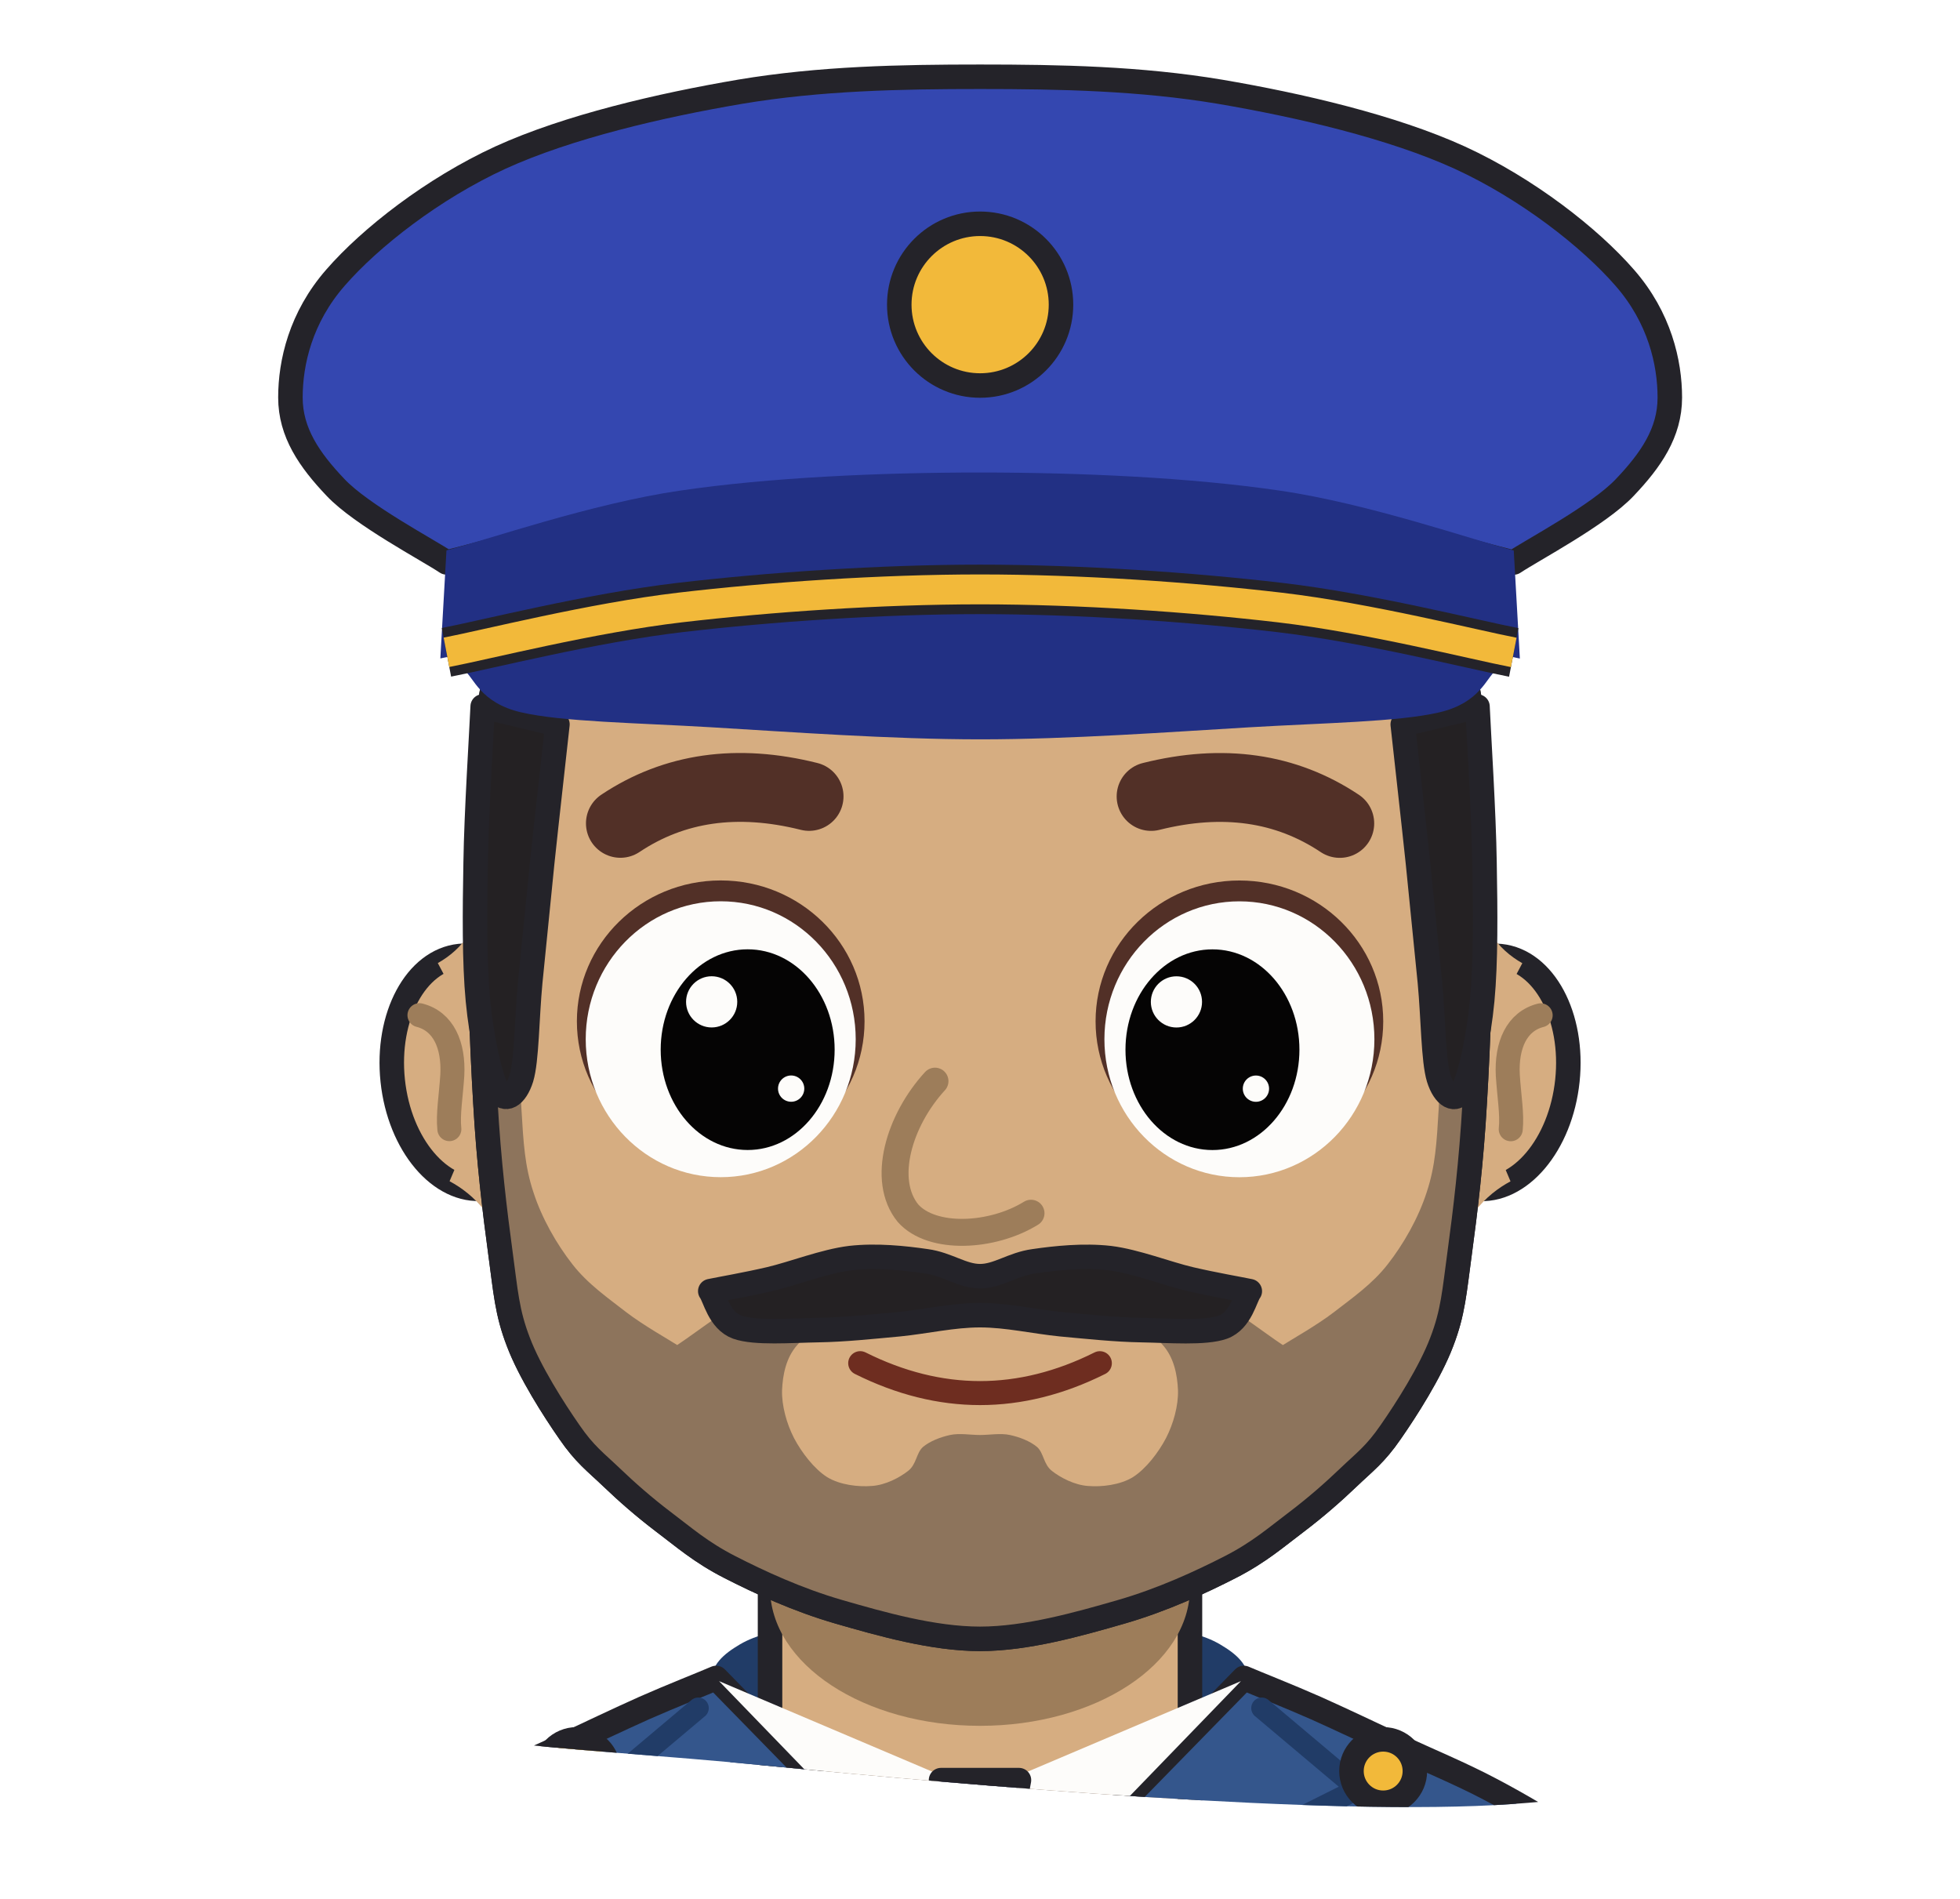
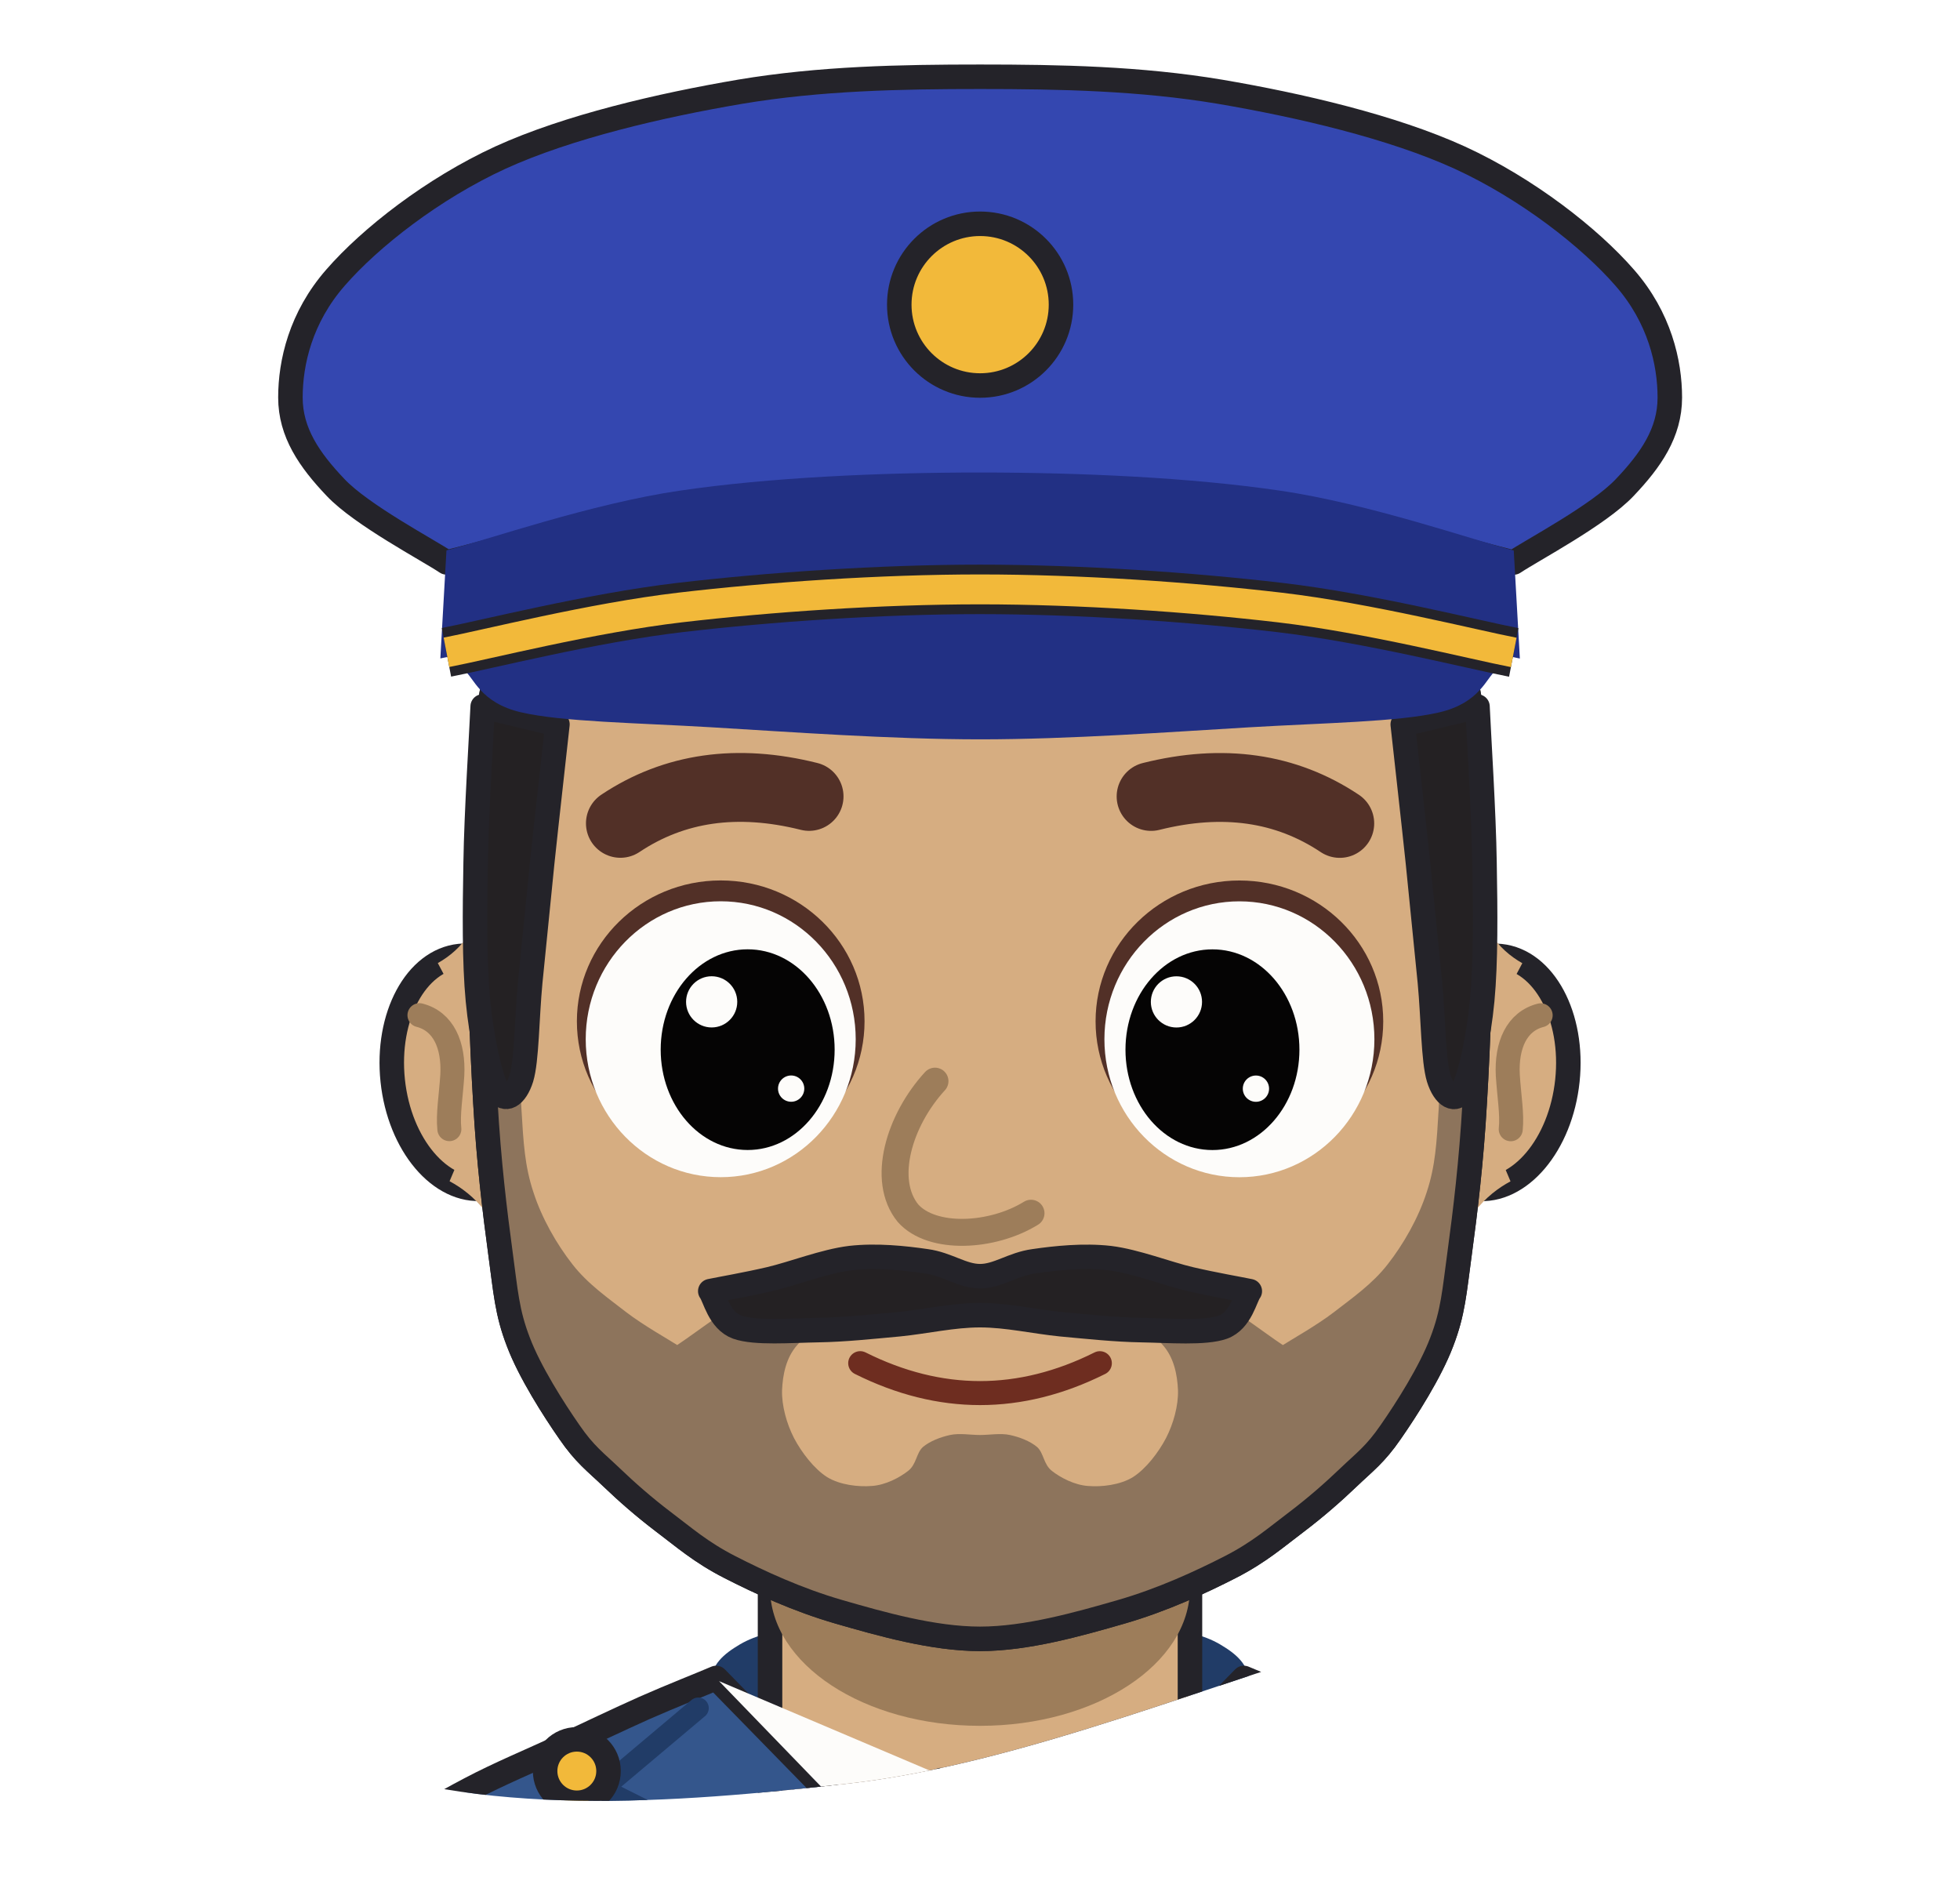
<svg xmlns="http://www.w3.org/2000/svg" viewBox="0 0 320 310" width="320" height="310">
  <defs>
    <clipPath id="cd18b">
      <rect x="-4000" y="-4000" width="9000" height="9000" />
    </clipPath>
    <pattern id="cd18pat" width="28" height="28" patternUnits="userSpaceOnUse">
      <rect width="28" height="28" fill="#F6A5C0" />
      <rect width="14" height="28" fill="#7B2D86" />
    </pattern>
    <clipPath id="cd18cr">
-       <path d="M986.15 711.98C974.30 780.39 926.36 823.48 884.34 855.80C842.32 888.12 814.31 901.05 734.59 906.71C654.87 912.36 497.31 898.63 405.73 889.74C313.89 880.58 240.90 881.39 184.88 852.84C128.59 824.29 89.80 769.88 68.53 718.98C47.52 668.34 55.06 617.98 58.29 548.22C61.52 478.46 58.29 353.49 87.92 300.97C117.54 248.45 155.79 239.56 235.78 232.83C315.78 226.10 465.79 244.68 567.33 260.57C669.14 276.19 780.38 295.85 845.29 326.83C910.20 357.80 933.36 381.77 956.79 445.87C980.22 510.24 998.27 643.83 986.15 711.98Z" />
+       <path d="M980.49 654.07C972.14 710.36 901.31 758.57 850.67 788.20C800.04 818.09 744.83 814.05 676.68 832.37C608.81 850.41 520.47 888.66 442.63 897.55C364.79 906.44 277.53 913.17 209.66 885.16C141.78 857.15 71.76 787.12 34.86 730.02C-2.04 672.65 -6.62 614.75 -11.74 542.03C-17.12 469.57 -37.05 348.10 2.81 294.24C42.67 240.37 139.36 215.05 227.43 218.55C315.24 222.06 442.09 293.16 529.90 314.98C617.70 336.52 692.31 325.48 753.98 348.10C815.93 371.00 862.52 400.36 900.23 451.53C937.94 502.43 988.57 598.05 980.49 654.07Z" />
      <path d="M-473.50 -700.97L1473.50 -700.97L1473.50 664.63L-473.50 664.63Z" />
    </clipPath>
    <clipPath id="cd18s">
      <path d="M500 970.1L616.5 850.9C621.8 853.2 636.8 859.1 648.3 864.2C659.7 869.3 672.5 875.4 685.3 881.4C698.1 887.3 712.5 893.3 725 899.9C737.6 906.5 750.8 914.3 760.8 921.1C770.7 927.9 778 934.3 784.6 941C791.2 947.6 795.8 954.2 800.5 960.8C805.1 967.4 808.6 974.1 812.4 980.7C816.1 987.2 821.2 996.8 823 1000L177 1000C178.8 996.8 183.9 987.2 187.6 980.7C191.4 974.1 194.9 967.4 199.5 960.8C204.2 954.2 208.8 947.6 215.4 941C222 934.3 229.3 927.9 239.2 921.1C249.2 914.3 262.4 906.5 275 899.9C287.5 893.3 301.9 887.3 314.7 881.4C327.5 875.4 340.3 869.3 351.7 864.2C363.2 859.1 378.2 853.2 383.5 850.9L500 970.1Z" fill="#34568C" stroke="#242329" stroke-width="10.82" stroke-linejoin="round" stroke-linecap="round" transform="translate(500 1014) scale(0.86) translate(-500 -1000)" />
      <path d="M384.8 852.3L500 901.2L615.2 852.3L500 971.4Z" fill="#FDFCFA" transform="translate(500 1014) scale(0.86) translate(-500 -1000)" />
      <path d="M482.8 896L517.2 896L511.4 927.7L488.6 927.7ZM489.7 927.7L510.3 927.7L514.6 956.8L500 970.1L485.4 956.8Z" fill="#1F2F5C" stroke="#242329" stroke-width="10.82" stroke-linejoin="round" stroke-linecap="round" transform="translate(500 1014) scale(0.86) translate(-500 -1000)" />
      <path d="M375.6 864.2L333.2 899.9L357 911.8L460.3 994.7M624.4 864.2L666.8 899.9L643 911.8L539.7 994.7M500 970.1L500 995.4" fill="none" stroke="#213C67" stroke-width="9.3" stroke-linecap="round" stroke-linejoin="round" transform="translate(500 1014) scale(0.86) translate(-500 -1000)" />
    </clipPath>
    <clipPath id="cd18eL">
      <ellipse cx="385.5" cy="569" rx="59.6" ry="60.9" />
    </clipPath>
    <clipPath id="cd18eR">
      <ellipse cx="614.5" cy="569" rx="59.6" ry="60.9" />
    </clipPath>
    <filter id="cd18bl" x="-60%" y="-90%" width="220%" height="280%">
      <feGaussianBlur stdDeviation="15" />
    </filter>
    <clipPath id="cd18eo">
      <path d="M-1000 -1000H2000V2000H-1000Z" />
    </clipPath>
    <clipPath id="cd18ck">
      <ellipse cx="385.5" cy="561.1" rx="66.5" ry="65.2" />
      <ellipse cx="385.5" cy="569" rx="62.6" ry="63.9" />
      <ellipse cx="614.5" cy="561.1" rx="66.5" ry="65.2" />
      <ellipse cx="614.5" cy="569" rx="62.6" ry="63.9" />
    </clipPath>
  </defs>
  <g transform="translate(-55 -107) scale(0.43)">
    <g clip-path="url(#cd18b)">
      <g transform="translate(500 1014) scale(0.86) translate(-500 -1000)">
        <g clip-path="url(#cd18cr)">
          <g transform="translate(0 0.06)">
            <path d="M500 824.5C525.6 824.5 558.7 826.2 576.8 828.4C594.9 830.7 601.5 833.1 608.5 837.7C615.6 842.3 619.6 847.4 619.1 856.2C618.7 865.1 625.8 880.5 605.9 890.7C586 900.8 535.3 917.1 500 917.1C464.7 917.1 414 900.8 394.1 890.7C374.2 880.5 381.3 865.1 380.9 856.2C380.4 847.4 384.4 842.3 391.5 837.7C398.5 833.1 405.1 830.7 423.2 828.4C441.3 826.2 474.4 824.5 500 824.5Z" fill="#213C67" />
          </g>
        </g>
        <g clip-path="url(#cd18cr)">
          <g transform="translate(0 0.06)">
            <path d="M407.3 768.9L407.3 935.7Q407.3 967.4 439.1 967.4L560.9 967.4Q592.7 967.4 592.7 935.7L592.7 768.9Z" fill="#D6AD81" stroke="#242329" stroke-width="10.82" stroke-linejoin="round" stroke-linecap="round" />
            <ellipse cx="500" cy="811.2" rx="92.7" ry="60.9" fill="#9D7D5A" />
          </g>
        </g>
        <g transform="matrix(1 0.0001 -0.0001 1 0.08335 0.01754)">
          <ellipse cx="275.6" cy="583.6" rx="35.1" ry="51.6" transform="rotate(-6 275.6 583.6)" fill="#D6AD81" stroke="#242329" stroke-width="10.82" stroke-linejoin="round" stroke-linecap="round" />
          <ellipse cx="724.4" cy="583.6" rx="35.1" ry="51.6" transform="rotate(6 724.4 583.6)" fill="#D6AD81" stroke="#242329" stroke-width="10.82" stroke-linejoin="round" stroke-linecap="round" />
          <path d="M281.3 496.1C281.3 518.4 271 529.5 260.6 535.4L286.2 583.6ZM718.7 496.1C718.7 518.4 729 529.5 739.4 535.4L713.8 583.6ZM291.8 671C288.8 648.8 276.3 637.3 265.8 631.7L286.2 583.6ZM708.2 671C711.2 648.8 723.7 637.3 734.2 631.7L713.8 583.6Z" fill="#D6AD81" />
          <path d="M252.5 558.4C263.1 561.1 267.7 571.6 267 584.9C266.4 594.2 265 602.1 265.7 608.7M747.5 558.4C736.9 561.1 732.3 571.6 733 584.9C733.6 594.2 735 602.1 734.3 608.7" fill="none" stroke="#9D7D5A" stroke-width="10.6" stroke-linecap="round" stroke-linejoin="round" />
        </g>
        <g transform="matrix(1 0.0001 -0.0001 1 0.08335 0.01754)">
          <path d="M500 255.3C526.5 255.3 554.7 258.6 579.4 265.9C604.1 273.2 628.8 284 648.3 299C667.7 314 684.4 334.9 695.9 355.9C707.4 376.8 712.9 400 717.1 424.7C721.3 449.4 720.8 475.5 721.1 504.1C721.3 532.8 720 570.3 718.4 596.8C716.9 623.3 714.2 645.3 711.8 663C709.4 680.6 708.9 689.5 703.8 702.7C698.8 715.9 688.2 732.5 681.3 742.4C674.5 752.3 669.8 755.6 662.8 762.3C655.9 768.9 648.4 775.5 639.7 782.1C630.9 788.7 623.4 795.4 610.5 802C597.6 808.6 580.6 816.5 562.2 821.8C543.8 827.1 520.7 833.7 500 833.7C479.3 833.7 456.2 827.1 437.8 821.8C419.4 816.5 402.4 808.6 389.5 802C376.6 795.4 369.1 788.7 360.3 782.1C351.6 775.5 344.1 768.9 337.2 762.3C330.2 755.6 325.5 752.3 318.7 742.4C311.8 732.5 301.2 715.9 296.2 702.7C291.1 689.5 290.6 680.6 288.2 663C285.8 645.3 283.1 623.3 281.6 596.8C280 570.3 278.7 532.8 278.9 504.1C279.2 475.5 278.7 449.4 282.9 424.7C287.1 400 292.6 376.8 304.1 355.9C315.6 334.9 332.3 314 351.7 299C371.2 284 395.9 273.2 420.6 265.9C445.3 258.6 473.5 255.3 500 255.3Z" fill="#D6AD81" data-sk="1" stroke="#242329" stroke-width="10.82" stroke-linejoin="round" stroke-linecap="round" />
        </g>
        <g clip-path="url(#cd18cr)">
          <g transform="translate(0 0.13)">
            <path d="M500 970.1L616.5 850.9C621.8 853.2 636.8 859.1 648.3 864.2C659.7 869.3 672.5 875.4 685.3 881.4C698.1 887.3 712.5 893.3 725 899.9C737.6 906.5 750.8 914.3 760.8 921.1C770.7 927.9 778 934.3 784.6 941C791.2 947.6 795.8 954.2 800.5 960.8C805.1 967.4 808.6 974.1 812.4 980.7C816.1 987.2 821.2 996.8 823 1000L177 1000C178.8 996.8 183.9 987.2 187.6 980.7C191.4 974.1 194.9 967.4 199.5 960.8C204.2 954.2 208.8 947.6 215.4 941C222 934.3 229.3 927.9 239.2 921.1C249.2 914.3 262.4 906.5 275 899.9C287.5 893.3 301.9 887.3 314.7 881.4C327.5 875.4 340.3 869.3 351.7 864.2C363.2 859.1 378.2 853.2 383.5 850.9L500 970.1Z" fill="#34568C" stroke="#242329" stroke-width="10.82" stroke-linejoin="round" stroke-linecap="round" />
            <path d="M384.8 852.3L500 901.2L615.2 852.3L500 971.4Z" fill="#FDFCFA" />
            <path d="M482.8 896L517.2 896L511.4 927.7L488.6 927.7ZM489.7 927.7L510.3 927.7L514.6 956.8L500 970.1L485.4 956.8Z" fill="#1F2F5C" stroke="#242329" stroke-width="10.82" stroke-linejoin="round" stroke-linecap="round" />
            <path d="M375.6 864.2L333.2 899.9L357 911.8L460.3 994.7M624.4 864.2L666.8 899.9L643 911.8L539.7 994.7M500 970.1L500 995.4" fill="none" stroke="#213C67" stroke-width="9.3" stroke-linecap="round" stroke-linejoin="round" />
            <circle cx="322" cy="892" r="14" fill="#F2B93A" stroke="#242329" stroke-width="10.82" stroke-linejoin="round" stroke-linecap="round" />
            <circle cx="678" cy="892" r="14" fill="#F2B93A" stroke="#242329" stroke-width="10.82" stroke-linejoin="round" stroke-linecap="round" />
          </g>
        </g>
        <g transform="matrix(1 0.0001 -0.0001 1 0.08335 0.01754)">
          <g filter="url(#cd18bl)">
            <ellipse cx="330.6" cy="668.3" rx="35.7" ry="19.9" fill="#DD8E67" opacity="0.000" transform="matrix(0.4 0 0 0.4 198.36 400.98)" />
          </g>
          <g filter="url(#cd18bl)">
            <ellipse cx="669.4" cy="668.3" rx="35.7" ry="19.9" fill="#DD8E67" opacity="0.000" transform="matrix(0.4 0 0 0.4 401.64 400.98)" />
          </g>
        </g>
        <g transform="matrix(1 0.0001 -0.0001 1 0.08335 0.01754)">
          <path d="M633.7 704C637.4 701.6 648.5 695.4 656.2 689.5C663.9 683.5 673.2 677.1 680 668.3C686.9 659.5 693.5 648 697.2 636.5C701 625 701.6 614.9 702.5 599.4C703.4 584 702.7 557.1 702.5 543.8C702.3 530.6 697.7 526.6 701.2 520C704.7 513.4 720.4 491.3 723.7 504.1C727 516.9 722.6 570.3 721.1 596.8C719.5 623.3 716.9 645.3 714.4 663C712 680.6 711.6 689.5 706.5 702.7C701.4 715.9 690.8 732.5 684 742.4C677.2 752.3 672.4 755.6 665.5 762.3C658.5 768.9 651 775.5 642.3 782.1C633.6 788.7 626.1 795.4 613.2 802C600.3 808.6 583.7 816.1 564.9 821.8C546 827.6 521.6 836.4 500 836.4C478.4 836.4 454 827.6 435.1 821.8C416.3 816.1 399.7 808.6 386.8 802C373.9 795.4 366.4 788.7 357.7 782.1C349 775.5 341.5 768.9 334.5 762.3C327.6 755.6 322.8 752.3 316 742.4C309.2 732.5 298.6 715.9 293.5 702.7C288.4 689.5 288 680.6 285.6 663C283.1 645.3 280.5 623.3 278.9 596.8C277.4 570.3 273 516.9 276.3 504.1C279.6 491.3 295.3 513.4 298.8 520C302.3 526.6 297.7 530.6 297.5 543.8C297.3 557.1 296.6 584 297.5 599.4C298.4 614.9 299 625 302.8 636.5C306.5 648 313.1 659.5 320 668.3C326.8 677.1 336.1 683.5 343.8 689.5C351.5 695.4 362.6 701.6 366.3 704C373.4 699.4 395.2 682.6 408.7 676.2C422.1 669.8 431.8 666.3 447.1 665.6C462.3 665 482.4 672.2 500 672.2C517.6 672.2 537.7 665 552.9 665.6C568.2 666.3 577.9 669.8 591.3 676.2C604.8 682.6 626.6 699.4 633.7 704ZM500 686.8C519.4 686.8 544.8 687.9 558.2 690.8C571.7 693.6 575.9 698.5 580.7 704C585.6 709.5 587.1 717 587.4 723.9C587.6 730.7 585.4 738.7 582.1 745.1C578.8 751.4 573.2 758.7 567.5 762.3C561.8 765.8 553.6 766.7 547.7 766.2C541.7 765.8 535.5 762.5 531.8 759.6C528 756.7 528.2 751.7 525.2 749C522.1 746.4 517.4 744.6 513.2 743.7C509 742.8 504.4 743.7 500 743.7C495.6 743.7 491 742.8 486.8 743.7C482.6 744.6 477.9 746.4 474.8 749C471.8 751.7 472 756.7 468.2 759.6C464.5 762.5 458.3 765.8 452.3 766.2C446.4 766.7 438.2 765.8 432.5 762.3C426.8 758.7 421.2 751.4 417.9 745.1C414.6 738.7 412.4 730.7 412.6 723.9C412.9 717 414.4 709.5 419.3 704C424.1 698.5 428.3 693.6 441.8 690.8C455.2 687.9 480.6 686.8 500 686.8Z" fill="#8D745C" fill-rule="evenodd" />
          <path d="M619.1 680.2C617.1 682.8 615.2 693.2 607.2 696.1C599.3 698.9 583.4 697.6 571.5 697.4C559.6 697.2 547.7 695.9 535.7 694.8C523.8 693.6 511.9 690.8 500 690.8C488.1 690.8 476.2 693.6 464.3 694.8C452.3 695.9 440.4 697.2 428.5 697.4C416.6 697.6 400.7 698.9 392.8 696.1C384.8 693.2 382.9 682.8 380.9 680.2C385.2 679.3 396.8 677.3 407.1 674.9C417.4 672.5 431.3 667 442.8 665.6C454.3 664.3 466.6 665.6 476.2 667C485.7 668.3 492.1 673.6 500 673.6C507.9 673.6 514.3 668.3 523.8 667C533.4 665.6 545.7 664.3 557.2 665.6C568.7 667 582.6 672.5 592.9 674.9C603.2 677.3 614.8 679.3 619.1 680.2Z" fill="#242123" stroke="#242329" stroke-width="10.82" stroke-linejoin="round" stroke-linecap="round" />
          <path d="M500 255.3C526.5 255.3 554.7 258.6 579.4 265.9C604.1 273.2 628.8 284 648.3 299C667.7 314 684.4 334.9 695.9 355.9C707.4 376.8 712.9 400 717.1 424.7C721.3 449.4 720.8 475.5 721.1 504.1C721.3 532.8 720 570.3 718.4 596.8C716.9 623.3 714.2 645.3 711.8 663C709.4 680.6 708.9 689.5 703.8 702.7C698.8 715.9 688.2 732.5 681.3 742.4C674.5 752.3 669.8 755.6 662.8 762.3C655.9 768.9 648.4 775.5 639.7 782.1C630.9 788.7 623.4 795.4 610.5 802C597.6 808.6 580.6 816.5 562.2 821.8C543.8 827.1 520.7 833.7 500 833.7C479.3 833.7 456.2 827.1 437.8 821.8C419.4 816.5 402.4 808.6 389.5 802C376.6 795.4 369.1 788.7 360.3 782.1C351.6 775.5 344.1 768.9 337.2 762.3C330.2 755.6 325.5 752.3 318.7 742.4C311.8 732.5 301.2 715.9 296.2 702.7C291.1 689.5 290.6 680.6 288.2 663C285.8 645.3 283.1 623.3 281.6 596.8C280 570.3 278.7 532.8 278.9 504.1C279.2 475.5 278.7 449.4 282.9 424.7C287.1 400 292.6 376.8 304.1 355.9C315.6 334.9 332.3 314 351.7 299C371.2 284 395.9 273.2 420.6 265.9C445.3 258.6 473.5 255.3 500 255.3Z" fill="none" stroke="#242329" stroke-width="10.82" stroke-linejoin="round" stroke-linecap="round" />
        </g>
        <g transform="matrix(1 0.0001 -0.0001 1 0.08335 0.01754)">
          <path fill="#242123" data-o="f" d="M280.4 422.1C279.9 433.5 277.6 469.3 277.3 490.9C276.9 512.5 276.7 535 278.3 551.8C279.9 568.6 283.7 585.8 286.9 591.5C290.1 597.2 295 594.2 297.5 586.2C299.9 578.3 299.9 559.7 301.4 543.8C303 528 304.8 509.9 306.7 490.9C308.7 471.9 312.3 440.2 313.4 430C307.9 428.7 285.9 423.4 280.4 422.1ZM719.6 422.1C720.1 433.5 722.4 469.3 722.7 490.9C723.1 512.5 723.3 535 721.7 551.8C720.1 568.6 716.3 585.8 713.1 591.5C709.9 597.2 705 594.2 702.5 586.2C700.1 578.3 700.1 559.7 698.6 543.8C697 528 695.2 509.9 693.3 490.9C691.3 471.9 687.7 440.2 686.6 430C692.1 428.7 714.1 423.4 719.6 422.1Z" stroke="#242329" stroke-width="10.82" stroke-linejoin="round" stroke-linecap="round" />
        </g>
        <g transform="matrix(1 0.0001 -0.0001 1 0.08335 0.01754)">
          <g clip-path="url(#cd18eo)" display="inline">
            <g>
              <ellipse cx="385.5" cy="561.1" rx="63.5" ry="62.2" fill="#523027" />
              <ellipse cx="385.5" cy="569" rx="59.6" ry="60.9" fill="#FDFCFA" />
              <g clip-path="url(#cd18eL)">
                <g transform="translate(0.00 0.00)">
                  <ellipse cx="397.4" cy="573.6" rx="38.4" ry="44.3" fill="#050404" />
                  <circle cx="381.5" cy="552.5" r="11.3" fill="#FDFCFA" />
                  <circle cx="416.6" cy="590.8" r="5.8" fill="#FDFCFA" />
                </g>
              </g>
            </g>
            <g>
              <ellipse cx="614.5" cy="561.1" rx="63.5" ry="62.2" fill="#523027" />
              <ellipse cx="614.5" cy="569" rx="59.6" ry="60.9" fill="#FDFCFA" />
              <g clip-path="url(#cd18eR)">
                <g transform="translate(0.00 0.00)">
                  <ellipse cx="602.6" cy="573.6" rx="38.4" ry="44.3" fill="#050404" />
                  <circle cx="586.7" cy="552.5" r="11.3" fill="#FDFCFA" />
                  <circle cx="621.8" cy="590.8" r="5.8" fill="#FDFCFA" />
                </g>
              </g>
            </g>
          </g>
          <g clip-path="url(#cd18ck)">
            <g>
              <path d="M312.7 618C312.7 669.6 458.3 669.6 458.3 618Q385.5 596.8 312.7 618ZM541.7 618C541.7 669.6 687.3 669.6 687.3 618Q614.5 596.8 541.7 618Z" fill="#D6AD81" display="none" />
            </g>
          </g>
          <path fill="none" stroke="#523027" stroke-linecap="round" stroke-linejoin="round" display="none" />
          <path fill="none" stroke="#523027" stroke-width="30.4" stroke-linecap="round" stroke-linejoin="round" d="M341.2 473.7Q376.9 449.9 424.5 461.8M658.8 473.7Q623.1 449.9 575.5 461.8" transform="translate(0 0.00)" />
          <g>
            <path d="M480.1 587.5C464.3 604.7 456.3 631.2 468.2 645.8C478.8 657.7 505.3 656.4 522.5 645.8" fill="none" stroke="#9D7D5A" stroke-width="11.9" stroke-linecap="round" stroke-linejoin="round" />
          </g>
          <path fill="#6E2D20" stroke="#6E2D20" stroke-linejoin="round" stroke-linecap="round" d="M447.1 712.0C464.7 720.8 482.4 725.2 500.0 725.2C517.6 725.2 535.3 720.8 552.9 712.0C535.3 720.8 517.6 725.2 500.0 725.2C482.4 725.2 464.7 720.8 447.1 712.0Z" stroke-width="10.60" />
          <path fill="#FDFCFA" display="none" />
          <g>
            <path d="M469.6 731.4Q500 714.2 530.4 731.4Q500 745.1 469.6 731.4Z" fill="#D9604A" display="none" />
          </g>
        </g>
        <g transform="matrix(1 0.0001 -0.0001 1 0.08335 0.01754)">
          <path d="M735.6 358.5C718.4 354.6 671.6 340 632.4 334.7C593.1 329.4 544.1 326.8 500 326.8C455.9 326.8 406.9 329.4 367.6 334.7C328.4 340 281.6 354.6 264.4 358.5C256.2 353 226.9 337.6 215.4 325.4C203.9 313.3 195.5 301.2 195.5 285.7C195.5 270.3 200 250.4 215.4 232.8C230.8 215.1 258.4 193.5 288.2 179.8C318 166.2 358.8 156.7 394.1 150.7C429.4 144.8 464.7 144.1 500 144.1C535.3 144.1 570.6 144.8 605.9 150.7C641.2 156.7 682 166.2 711.8 179.8C741.6 193.5 769.2 215.1 784.6 232.8C800 250.4 804.5 270.3 804.5 285.7C804.5 301.2 796.1 313.3 784.6 325.4C773.1 337.6 743.8 353 735.6 358.5Z" fill="#3447B0" stroke="#242329" stroke-width="10.82" stroke-linejoin="round" stroke-linecap="round" />
          <path d="M735.6 353.2C736.1 361.2 737.8 392.9 738.3 400.9C720.6 397.4 672.1 384.6 632.4 379.7C592.7 374.9 544.1 371.8 500 371.8C455.9 371.8 407.3 374.9 367.6 379.7C327.9 384.6 279.4 397.4 261.7 400.9C262.2 392.9 263.9 361.2 264.4 353.2C281.6 348.8 328.4 332.5 367.6 326.8C406.9 321 455.9 318.8 500 318.8C544.1 318.8 593.1 321 632.4 326.8C671.6 332.5 718.4 348.8 735.6 353.2Z" fill="#223084" />
          <path d="M727.7 406.2C723.5 409.3 720.8 420.5 702.6 424.7C684.4 428.9 652.2 429.3 618.4 431.3C584.6 433.3 539.5 436.6 500 436.6C460.5 436.6 415.4 433.3 381.6 431.3C347.8 429.3 315.6 428.9 297.4 424.7C279.2 420.5 276.5 409.3 272.3 406.2C289.8 401.6 339.1 384.1 377.1 378.4C415 372.7 459 371.8 500 371.8C541 371.8 585 372.7 622.9 378.4C660.9 384.1 710.2 401.6 727.7 406.2Z" fill="#223084" />
          <path d="M264.4 398.2C281.6 394.9 328.4 383 367.6 378.4C406.9 373.8 455.9 370.4 500 370.4C544.1 370.4 593.1 373.8 632.4 378.4C671.6 383 718.4 394.9 735.6 398.2" fill="none" stroke="#242329" stroke-width="21.85" stroke-linecap="butt" stroke-linejoin="round" />
          <path d="M264.4 398.2C281.6 394.9 328.4 383 367.6 378.4C406.9 373.8 455.9 370.4 500 370.4C544.1 370.4 593.1 373.8 632.4 378.4C671.6 383 718.4 394.9 735.6 398.2" fill="none" stroke="#F2B93A" stroke-width="13.2" stroke-linecap="butt" stroke-linejoin="round" />
          <circle cx="500" cy="244.7" r="35.7" fill="#F2B93A" stroke="#242329" stroke-width="10.82" stroke-linejoin="round" stroke-linecap="round" />
        </g>
      </g>
    </g>
    <g clip-path="url(#cd18b)">
      <g transform="translate(0 0.00)" />
    </g>
  </g>
</svg>
